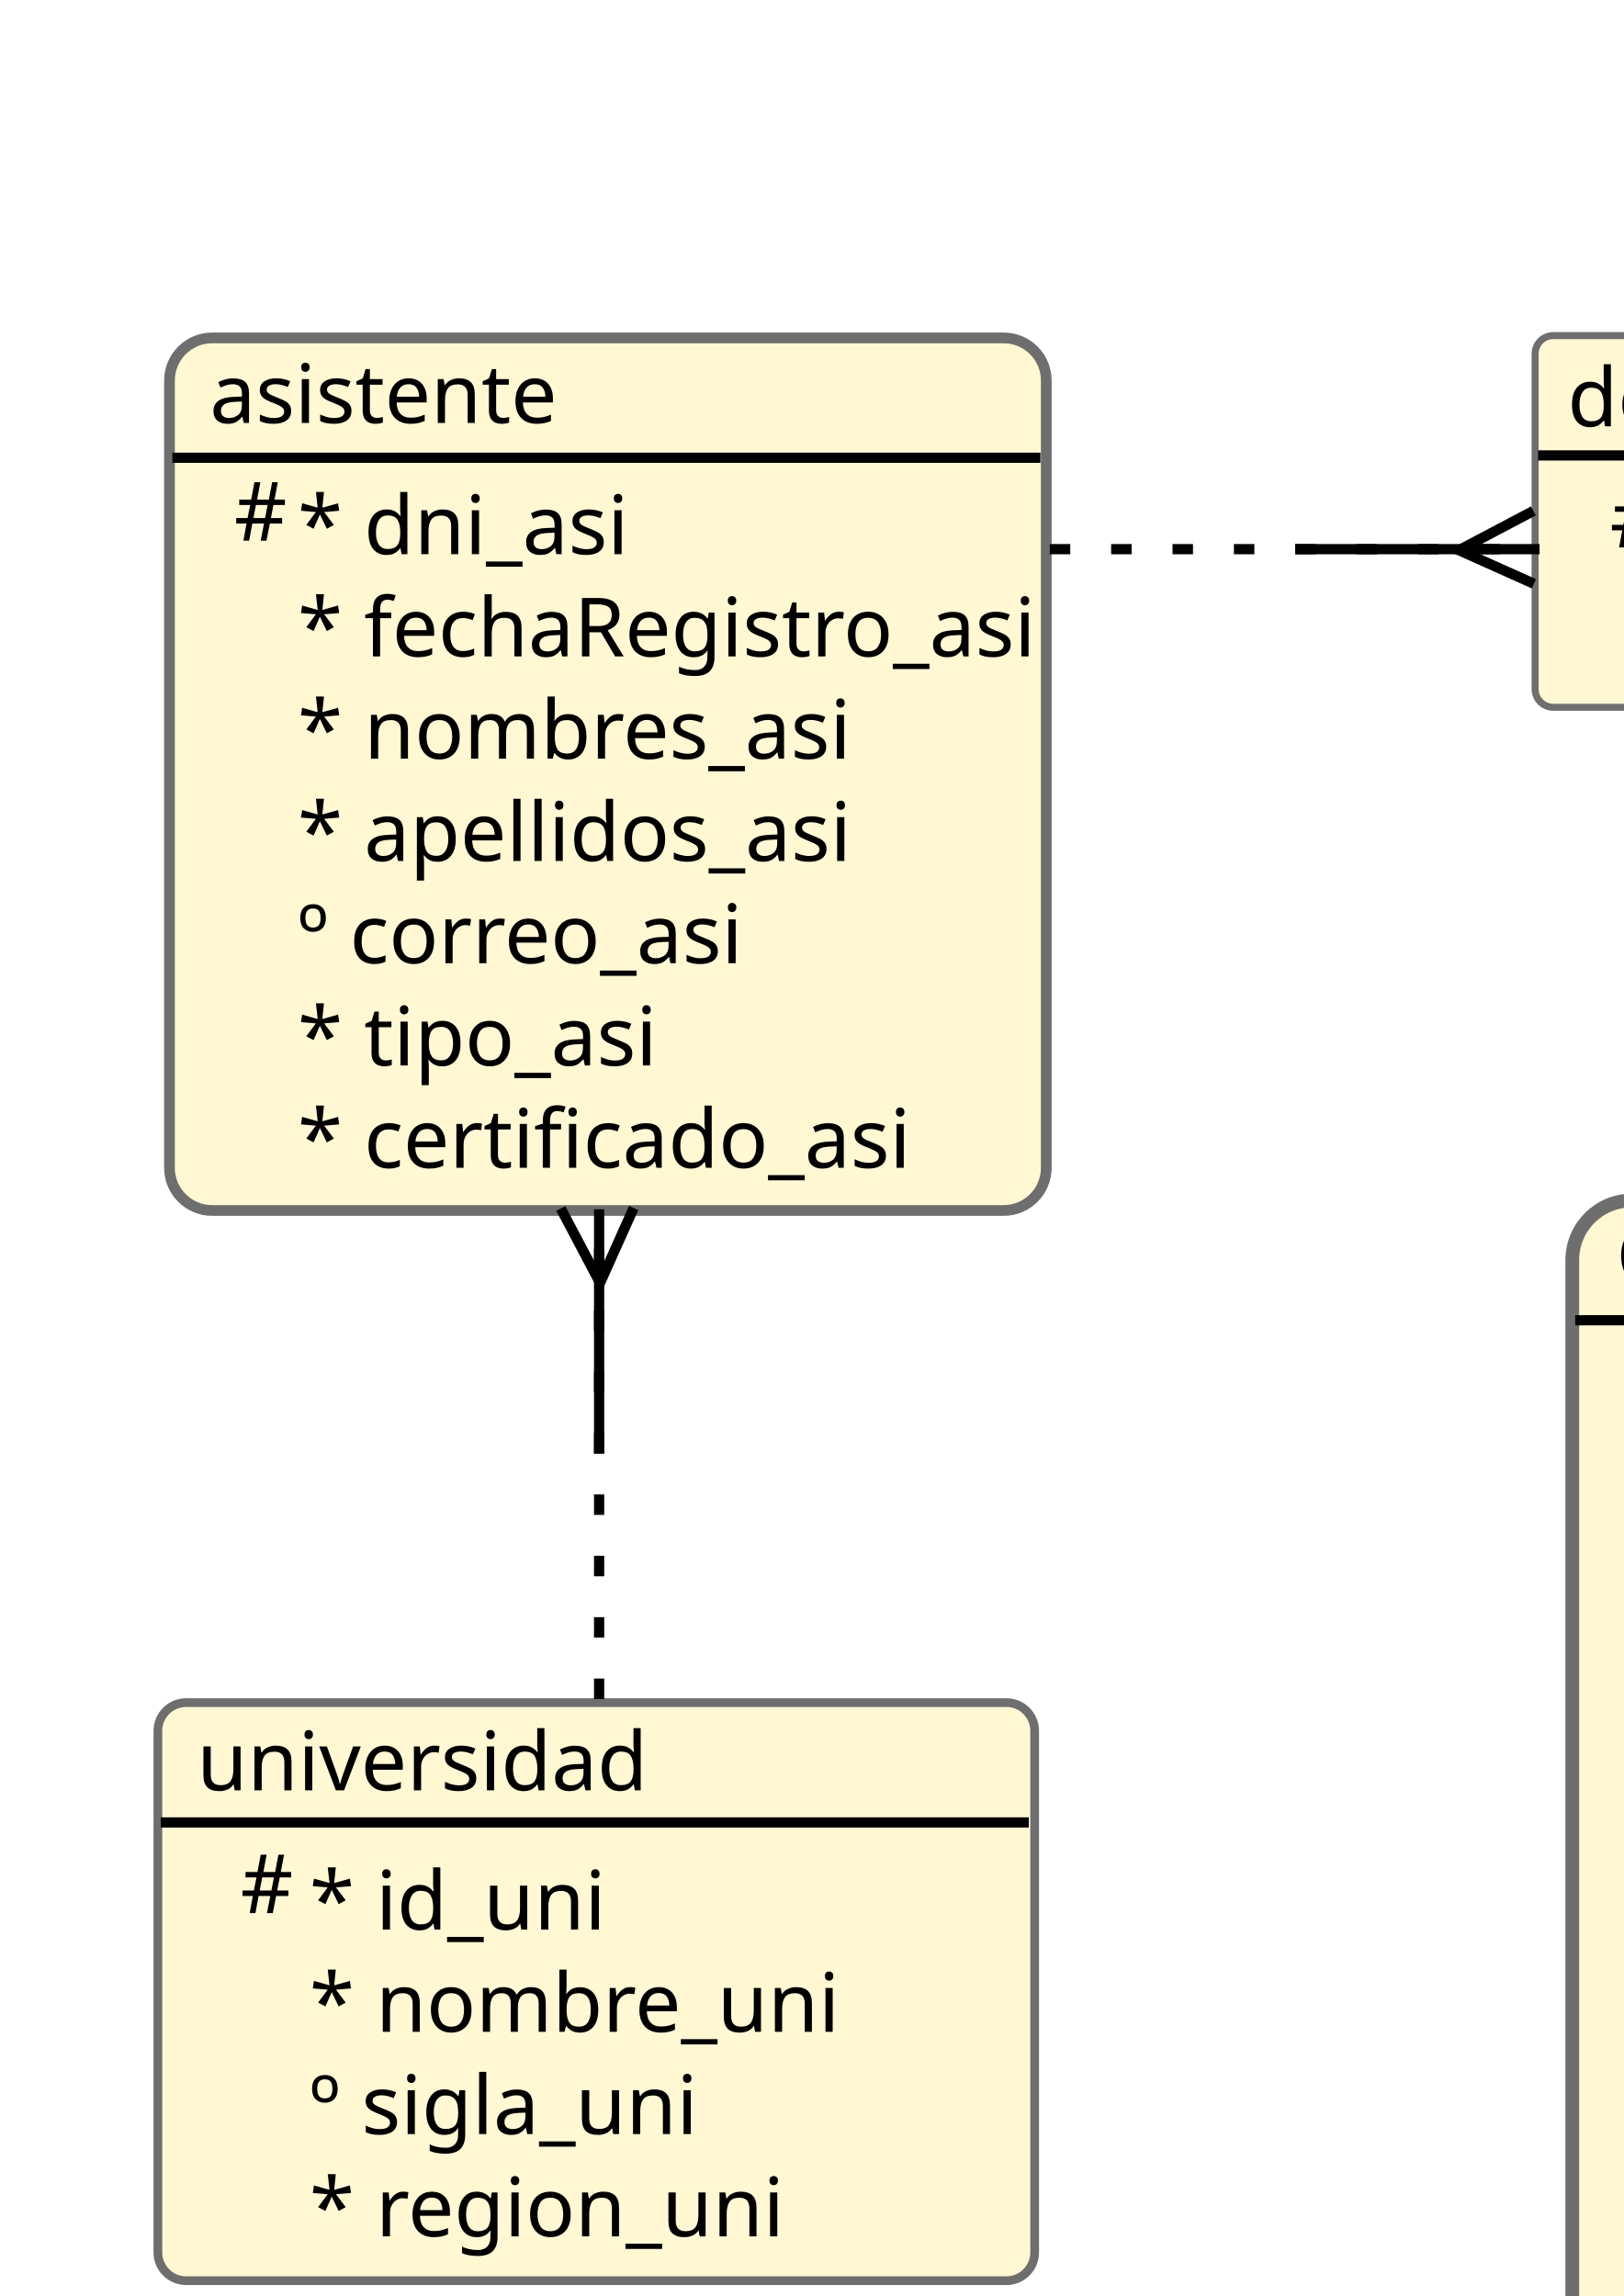
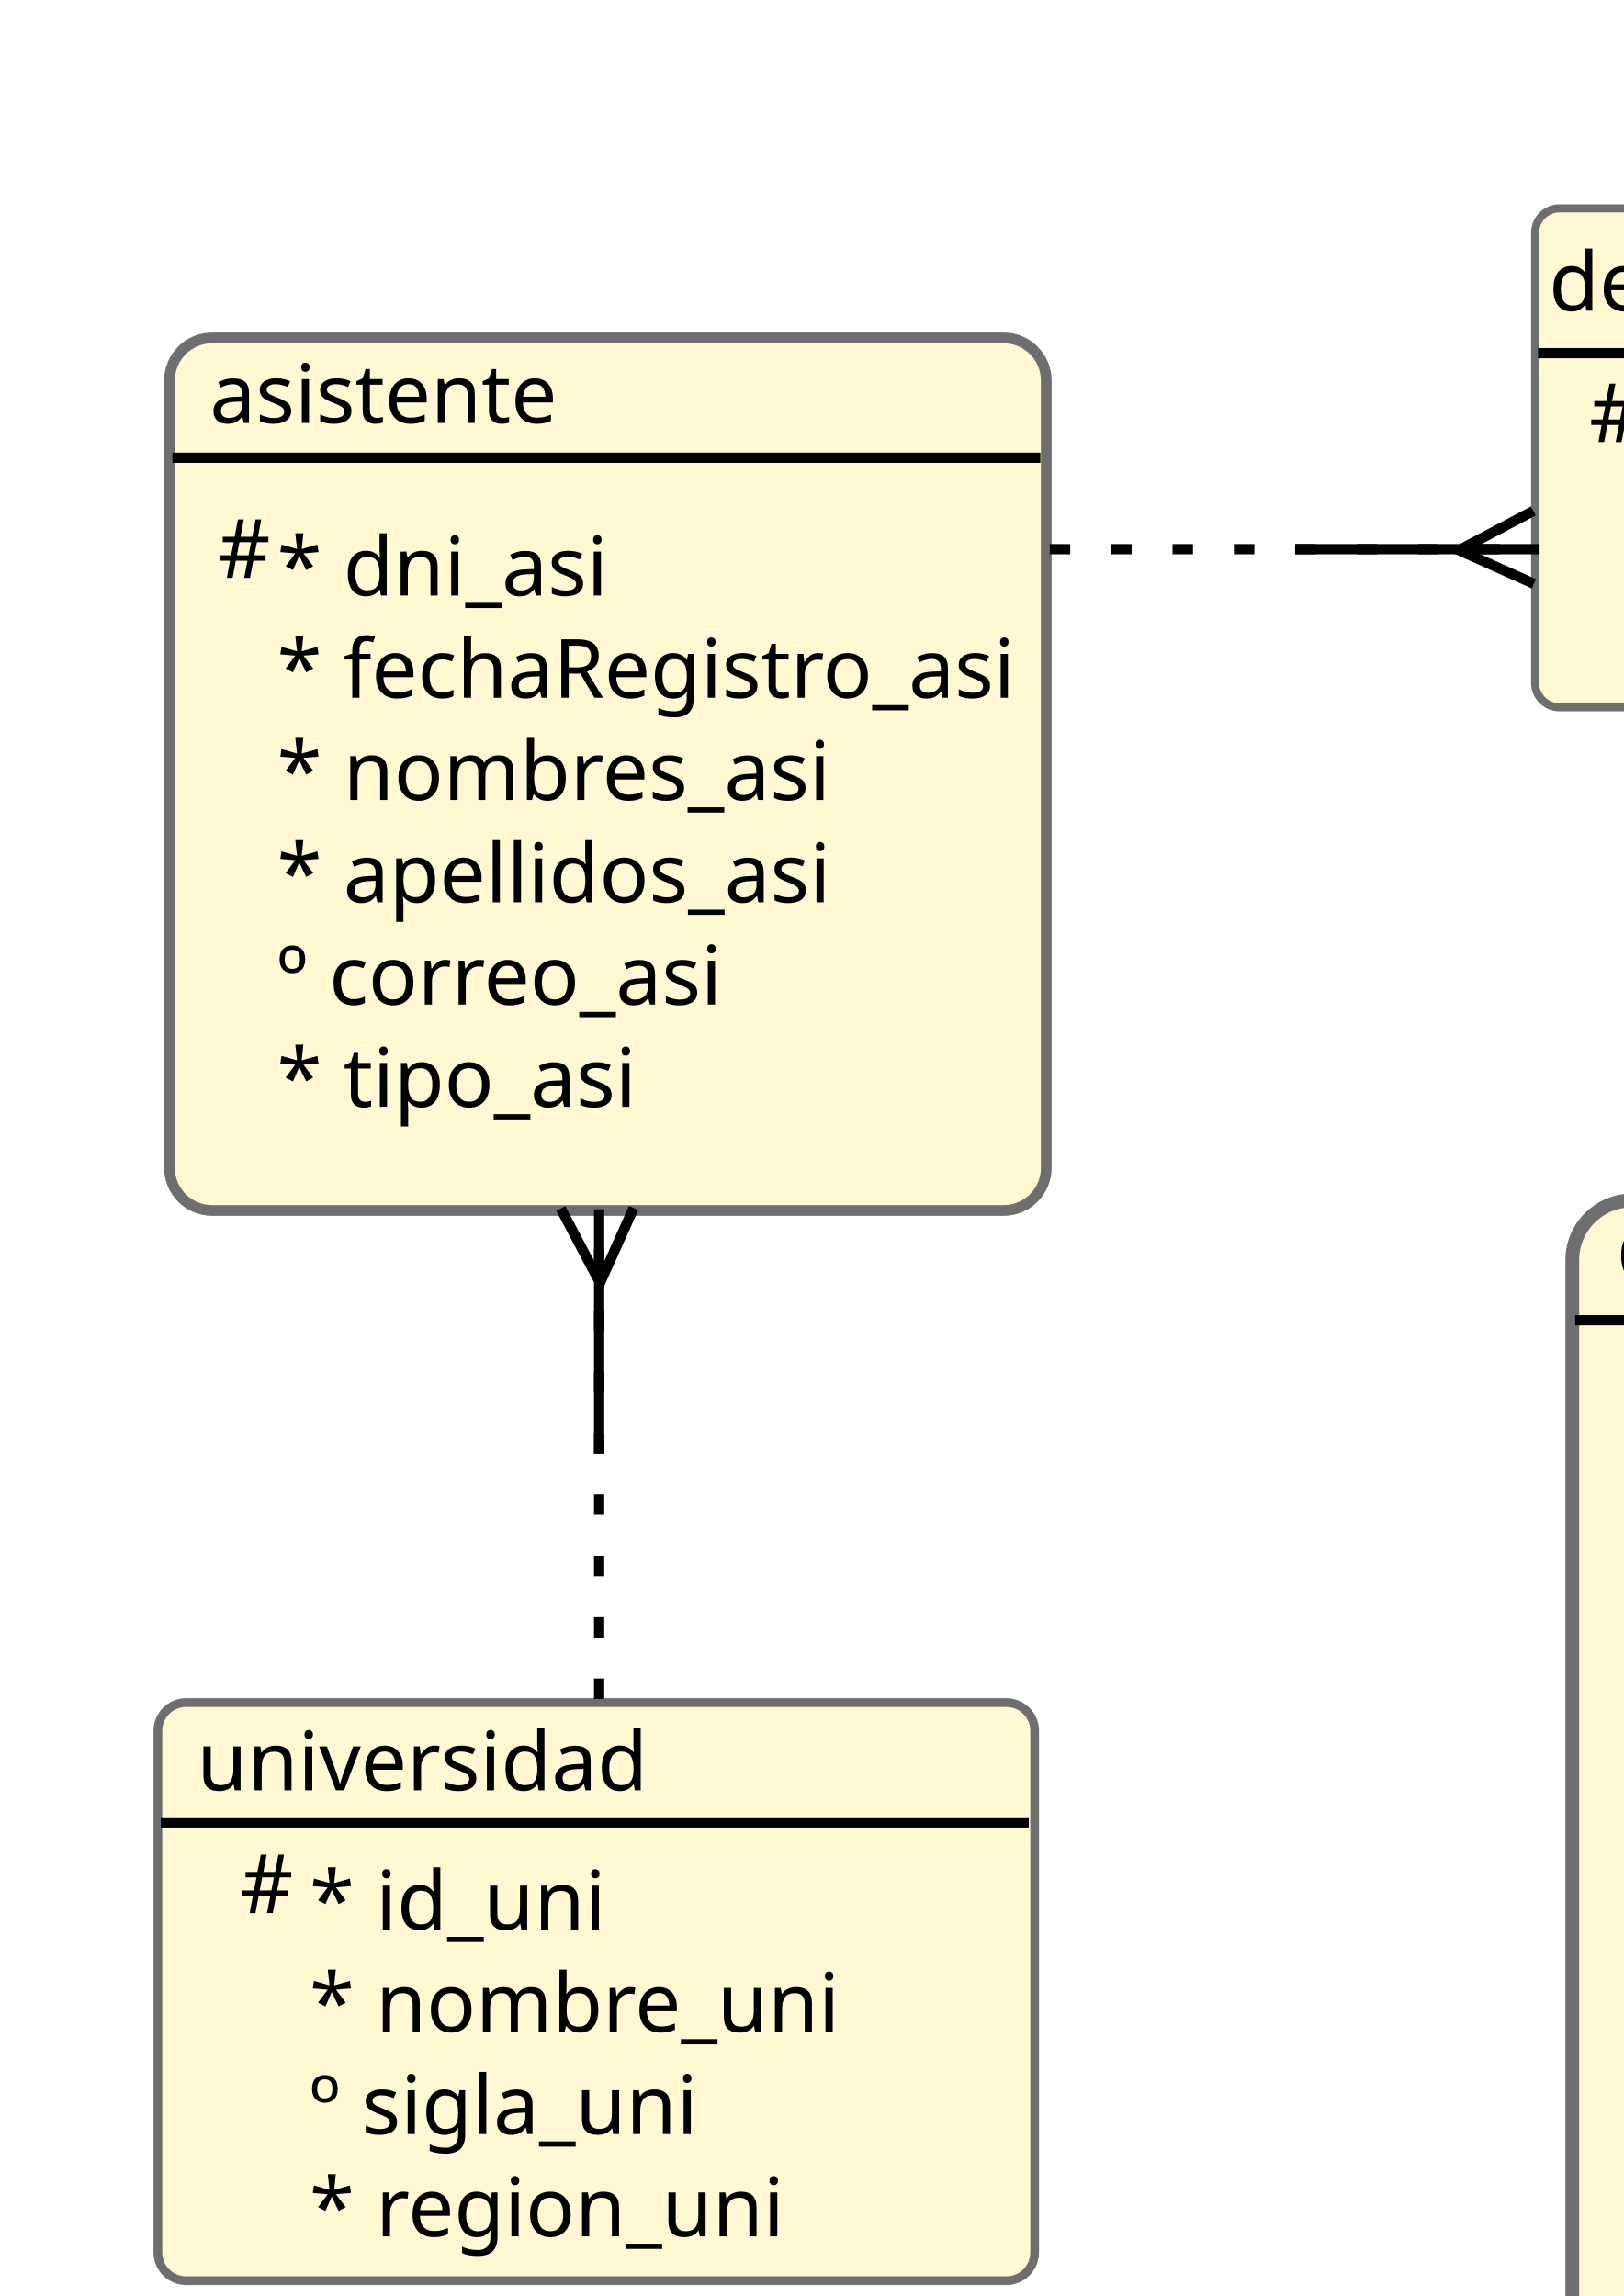
<svg xmlns="http://www.w3.org/2000/svg" width="210mm" height="297mm" id="svg2" version="1.1">
  <defs id="defs4" />
  <g id="layer1">
    <rect style="opacity:0.569;fill:#fff3b1;fill-opacity:1;fill-rule:nonzero;stroke:#000000;stroke-width:5.812;stroke-miterlimit:4;stroke-opacity:1;stroke-dasharray:none;stroke-dashoffset:0" id="rect3809-6-4-24" width="472.499" height="474.825" x="817.869" y="1430.117" ry="23.181" />
    <path style="fill:none;stroke:#000000;stroke-width:5;stroke-linecap:butt;stroke-linejoin:miter;stroke-miterlimit:4;stroke-opacity:1;stroke-dasharray:none" d="m 815.038,1488.429 475.804,-1.01" id="path3811-2-5-8" />
    <rect style="opacity:0.569;fill:#fff3b1;fill-opacity:1;fill-rule:nonzero;stroke:#000000;stroke-width:6.715;stroke-miterlimit:4;stroke-opacity:1;stroke-dasharray:none;stroke-dashoffset:0" id="rect3809-6-4-7" width="501.689" height="596.926" x="768.561" y="586.917" ry="29.142" />
    <path style="fill:none;stroke:#000000;stroke-width:5;stroke-linecap:butt;stroke-linejoin:miter;stroke-miterlimit:4;stroke-opacity:1;stroke-dasharray:none" d="M 770,645.498 1267.857,644.784" id="path3811-2-5-4" />
-     <rect style="opacity:0.569;fill:#fff3b1;fill-opacity:1;fill-rule:nonzero;stroke:#000000;stroke-width:3.424;stroke-miterlimit:4;stroke-opacity:1;stroke-dasharray:none;stroke-dashoffset:0" id="rect3809-6-4-2" width="428.591" height="181.711" x="750.4" y="164.078" ry="8.871" />
+     <rect style="opacity:0.569;fill:#fff3b1;fill-opacity:1;fill-rule:nonzero;stroke:#000000;stroke-width:3.968;stroke-miterlimit:4;stroke-opacity:1;stroke-dasharray:none;stroke-dashoffset:0" id="rect3809-6-4-2" width="428.591" height="243.924" x="750.4" y="101.865" ry="11.909" />
    <rect style="opacity:0.569;fill:#fff3b1;fill-opacity:1;fill-rule:nonzero;stroke:#000000;stroke-width:4.315;stroke-miterlimit:4;stroke-opacity:1;stroke-dasharray:none;stroke-dashoffset:0" id="rect3809-6-4" width="428.591" height="288.479" x="1515.62" y="638.988" ry="14.084" />
    <path style="fill:none;stroke:#000000;stroke-width:5;stroke-linecap:butt;stroke-linejoin:miter;stroke-miterlimit:4;stroke-opacity:1;stroke-dasharray:none" d="m 1517.059,697.57 424.286,0" id="path3811-2-5" />
    <rect style="opacity:0.569;fill:#fff3b1;fill-opacity:1;fill-rule:nonzero;stroke:#000000;stroke-width:4.271;stroke-miterlimit:4;stroke-opacity:1;stroke-dasharray:none;stroke-dashoffset:0" id="rect3809-6" width="428.591" height="282.614" x="77.175" y="832.415" ry="13.797" />
    <path style="fill:none;stroke:#000000;stroke-width:5;stroke-linecap:butt;stroke-linejoin:miter;stroke-miterlimit:4;stroke-opacity:1;stroke-dasharray:none" d="m 78.613,890.997 424.286,0" id="path3811-2" />
    <rect style="opacity:0.569;fill:#fff3b1;fill-opacity:1;fill-rule:nonzero;stroke:#000000;stroke-width:5.247;stroke-miterlimit:4;stroke-opacity:1;stroke-dasharray:none;stroke-dashoffset:0" id="rect3809" width="428.591" height="426.596" x="82.847" y="165.209" ry="20.827" />
    <path style="fill:none;stroke:#000000;stroke-width:5;stroke-linecap:butt;stroke-linejoin:miter;stroke-miterlimit:4;stroke-opacity:1;stroke-dasharray:none" d="m 84.286,223.791 424.286,0" id="path3811" />
    <text xml:space="preserve" style="font-size:40px;font-style:normal;font-weight:normal;line-height:125%;letter-spacing:0px;word-spacing:0px;fill:#000000;fill-opacity:1;stroke:none;font-family:Sans" x="102.516" y="206.793" id="text2985">
      <tspan id="tspan2987" x="102.516" y="206.793">asistente</tspan>
    </text>
-     <text xml:space="preserve" style="font-size:40px;font-style:normal;font-weight:normal;line-height:125%;letter-spacing:0px;word-spacing:0px;fill:#000000;fill-opacity:1;stroke:none;font-family:Sans" x="766.235" y="208.466" id="text2989">
-       <tspan id="tspan2991" x="766.235" y="208.466">detalle_asistencia</tspan>
+     <text xml:space="preserve" style="font-size:40px;font-style:normal;font-weight:normal;line-height:125%;letter-spacing:0px;word-spacing:0px;fill:#000000;fill-opacity:1;stroke:none;font-family:Sans" x="757.144" y="151.898" id="text2989">
+       <tspan id="tspan2991" x="757.144" y="151.898">detalle_asistencia</tspan>
    </text>
    <text xml:space="preserve" style="font-size:40px;font-style:normal;font-weight:normal;line-height:125%;letter-spacing:0px;word-spacing:0px;fill:#000000;fill-opacity:1;stroke:none;font-family:Sans" x="1533.525" y="682.453" id="text2993">
      <tspan id="tspan2995" x="1533.525" y="682.453">evento</tspan>
    </text>
-     <text xml:space="preserve" style="font-size:40px;font-style:normal;font-weight:normal;line-height:125%;letter-spacing:0px;word-spacing:0px;fill:#000000;fill-opacity:1;stroke:none;font-family:Sans" x="145.494" y="270.923" id="text2997">
-       <tspan x="145.494" y="270.923" id="tspan3007">* dni_asi</tspan>
-       <tspan x="145.494" y="320.923" id="tspan3027">* fechaRegistro_asi</tspan>
-       <tspan x="145.494" y="370.923" id="tspan3001">* nombres_asi</tspan>
-       <tspan x="145.494" y="420.923" id="tspan3003">* apellidos_asi</tspan>
-       <tspan x="145.494" y="470.923" id="tspan3011">º correo_asi</tspan>
-       <tspan x="145.494" y="520.922" id="tspan3189">* tipo_asi</tspan>
-       <tspan x="145.494" y="570.922" id="tspan4252">* certificado_asi</tspan>
-       <tspan x="145.494" y="620.922" id="tspan3005" />
+     <text xml:space="preserve" style="font-size:40px;font-style:normal;font-weight:normal;line-height:125%;letter-spacing:0px;word-spacing:0px;fill:#000000;fill-opacity:1;stroke:none;font-family:Sans" x="135.392" y="291.126" id="text2997">
+       <tspan x="135.392" y="291.126" id="tspan3007">* dni_asi</tspan>
+       <tspan x="135.392" y="341.126" id="tspan3027">* fechaRegistro_asi</tspan>
+       <tspan x="135.392" y="391.126" id="tspan3001">* nombres_asi</tspan>
+       <tspan x="135.392" y="441.126" id="tspan3003">* apellidos_asi</tspan>
+       <tspan x="135.392" y="491.126" id="tspan3011">º correo_asi</tspan>
+       <tspan x="135.392" y="541.126" id="tspan4252">* tipo_asi</tspan>
+       <tspan x="135.392" y="591.126" id="tspan3005" />
    </text>
    <text xml:space="preserve" style="font-size:40px;font-style:normal;font-weight:normal;line-height:125%;letter-spacing:0px;word-spacing:0px;fill:#000000;fill-opacity:1;stroke:none;font-family:Sans" x="96.286" y="875.283" id="text3015">
      <tspan id="tspan3017" x="96.286" y="875.283">universidad</tspan>
    </text>
    <text xml:space="preserve" style="font-size:40px;font-style:normal;font-weight:normal;line-height:125%;letter-spacing:0px;word-spacing:0px;fill:#000000;fill-opacity:1;stroke:none;font-family:Sans" x="151.271" y="943.352" id="text3019">
      <tspan id="tspan3021" x="151.271" y="943.352">* id_uni</tspan>
      <tspan x="151.271" y="993.352" id="tspan3023">* nombre_uni</tspan>
      <tspan x="151.271" y="1043.352" id="tspan3269">º sigla_uni</tspan>
      <tspan x="151.271" y="1093.352" id="tspan3025">* region_uni</tspan>
    </text>
    <text xml:space="preserve" style="font-size:40px;font-style:normal;font-weight:normal;line-height:125%;letter-spacing:0px;word-spacing:0px;fill:#000000;fill-opacity:1;stroke:none;font-family:Sans" x="1594.329" y="751.693" id="text3029">
      <tspan id="tspan3031" x="1594.329" y="751.693">* id_eve</tspan>
      <tspan x="1594.329" y="801.693" id="tspan3033">* nombre_eve</tspan>
      <tspan x="1594.329" y="851.693" id="tspan3035">* fechaInicio_eve</tspan>
      <tspan x="1594.329" y="901.693" id="tspan4365">* fechaFin_eve</tspan>
    </text>
-     <text xml:space="preserve" style="font-size:40px;font-style:normal;font-weight:normal;line-height:125%;letter-spacing:0px;word-spacing:0px;fill:#000000;fill-opacity:1;stroke:none;font-family:Sans" x="829.138" y="269.015" id="text3037">
-       <tspan id="tspan3039" x="829.138" y="269.015">* id_detasi</tspan>
-       <tspan x="829.138" y="319.015" id="tspan4008">* hora_detasi</tspan>
+     <text xml:space="preserve" style="font-size:40px;font-style:normal;font-weight:normal;line-height:125%;letter-spacing:0px;word-spacing:0px;fill:#000000;fill-opacity:1;stroke:none;font-family:Sans" x="813.986" y="217.497" id="text3037">
+       <tspan id="tspan3039" x="813.986" y="217.497">* id_detasi</tspan>
+       <tspan x="813.986" y="267.497" id="tspan4008">* hora_detasi</tspan>
+       <tspan x="813.986" y="317.497" id="tspan3199">* certificado_detasi</tspan>
    </text>
-     <text xml:space="preserve" style="font-size:40px;font-style:normal;font-weight:normal;line-height:125%;letter-spacing:0px;word-spacing:0px;fill:#000000;fill-opacity:1;stroke:none;font-family:Sans" x="114.464" y="264.326" id="text3843">
-       <tspan id="tspan3845" x="114.464" y="264.326">#</tspan>
+     <text xml:space="preserve" style="font-size:40px;font-style:normal;font-weight:normal;line-height:125%;letter-spacing:0px;word-spacing:0px;fill:#000000;fill-opacity:1;stroke:none;font-family:Sans" x="106.383" y="282.509" id="text3843">
+       <tspan id="tspan3845" x="106.383" y="282.509">#</tspan>
    </text>
    <text xml:space="preserve" style="font-size:40px;font-style:normal;font-weight:normal;line-height:125%;letter-spacing:0px;word-spacing:0px;fill:#000000;fill-opacity:1;stroke:none;font-family:Sans" x="117.539" y="935.313" id="text3843-5">
      <tspan id="tspan3845-7" x="117.539" y="935.313">#</tspan>
    </text>
    <text xml:space="preserve" style="font-size:40px;font-style:normal;font-weight:normal;line-height:125%;letter-spacing:0px;word-spacing:0px;fill:#000000;fill-opacity:1;stroke:none;font-family:Sans" x="1552.167" y="745.588" id="text3843-5-8">
      <tspan id="tspan3845-7-7" x="1552.167" y="745.588">#</tspan>
    </text>
-     <path style="fill:none;stroke:#000000;stroke-width:5;stroke-linecap:butt;stroke-linejoin:miter;stroke-miterlimit:4;stroke-opacity:1;stroke-dasharray:none" d="m 751.839,222.66 424.286,0" id="path3811-2-5-1" />
-     <text xml:space="preserve" style="font-size:40px;font-style:normal;font-weight:normal;line-height:125%;letter-spacing:0px;word-spacing:0px;fill:#000000;fill-opacity:1;stroke:none;font-family:Sans" x="786.946" y="267.648" id="text3843-5-8-8">
-       <tspan id="tspan3845-7-7-3" x="786.946" y="267.648">#</tspan>
+     <path style="fill:none;stroke:#000000;stroke-width:5;stroke-linecap:butt;stroke-linejoin:miter;stroke-miterlimit:4;stroke-opacity:1;stroke-dasharray:none" d="m 751.839,172.66 424.286,0" id="path3811-2-5-1" />
+     <text xml:space="preserve" style="font-size:40px;font-style:normal;font-weight:normal;line-height:125%;letter-spacing:0px;word-spacing:0px;fill:#000000;fill-opacity:1;stroke:none;font-family:Sans" x="776.845" y="216.13" id="text3843-5-8-8">
+       <tspan id="tspan3845-7-7-3" x="776.845" y="216.13">#</tspan>
    </text>
    <path style="fill:none;stroke:#000000;stroke-width:5;stroke-linecap:butt;stroke-linejoin:miter;stroke-opacity:1;stroke-miterlimit:4;stroke-dasharray:10,20;marker-end:none;stroke-dashoffset:0" d="m 513.157,268.484 239.406,0" id="path4010" />
    <path style="fill:none;stroke:#000000;stroke-width:5;stroke-linecap:butt;stroke-linejoin:miter;stroke-miterlimit:4;stroke-opacity:1;stroke-dasharray:none;stroke-dashoffset:0;marker-end:none" d="m 633.136,268.484 119.428,0" id="path4010-4" />
    <path style="fill:none;stroke:#000000;stroke-width:5;stroke-linecap:butt;stroke-linejoin:miter;stroke-miterlimit:4;stroke-opacity:1;stroke-dasharray:10, 20;stroke-dashoffset:0;marker-end:none" d="m 984.286,585.637 0,-239.406" id="path4010-5" />
    <path style="fill:none;stroke:#000000;stroke-width:5;stroke-linecap:butt;stroke-linejoin:miter;stroke-miterlimit:4;stroke-opacity:1;stroke-dasharray:none;stroke-dashoffset:0;marker-end:none" d="m 984.286,465.658 0,-119.428" id="path4010-4-3" />
    <path style="fill:none;stroke:#000000;stroke-width:5;stroke-linecap:butt;stroke-linejoin:miter;stroke-miterlimit:4;stroke-opacity:1;stroke-dasharray:10, 20;stroke-dashoffset:0;marker-end:none" d="m 292.857,830.637 0,-239.406" id="path4010-5-7" />
    <path style="fill:none;stroke:#000000;stroke-width:5;stroke-linecap:butt;stroke-linejoin:miter;stroke-miterlimit:4;stroke-opacity:1;stroke-dasharray:none;stroke-dashoffset:0;marker-end:none" d="m 292.857,710.658 0,-119.428" id="path4010-4-3-9" />
    <text xml:space="preserve" style="font-size:40px;font-style:normal;font-weight:normal;line-height:125%;letter-spacing:0px;word-spacing:0px;fill:#000000;fill-opacity:1;stroke:none;font-family:Sans" x="1548.571" y="1505.219" id="text3261">
      <tspan id="tspan3263" x="1548.571" y="1505.219">diseñador: dobled</tspan>
-       <tspan x="1548.571" y="1555.219" id="tspan3267">versión: 0.3.2</tspan>
+       <tspan x="1548.571" y="1555.219" id="tspan3267">versión: 0.3.3</tspan>
      <tspan x="1548.571" y="1605.219" id="tspan3265">fecha: 15/11/2011</tspan>
    </text>
    <text xml:space="preserve" style="font-size:40px;font-style:normal;font-weight:normal;line-height:125%;letter-spacing:0px;word-spacing:0px;fill:#000000;fill-opacity:1;stroke:none;font-family:Sans" x="790" y="628.076" id="text4161">
      <tspan id="tspan4163" x="790" y="628.076">Conferencia</tspan>
    </text>
    <text xml:space="preserve" style="font-size:40px;font-style:normal;font-weight:normal;line-height:125%;letter-spacing:0px;word-spacing:0px;fill:#000000;fill-opacity:1;stroke:none;font-family:Sans" x="850.753" y="1478.15" id="text4165">
      <tspan id="tspan4167" x="850.753" y="1478.15">Ponente</tspan>
    </text>
    <text xml:space="preserve" style="font-size:40px;font-style:normal;font-weight:normal;line-height:125%;letter-spacing:0px;word-spacing:0px;fill:#000000;fill-opacity:1;stroke:none;font-family:Sans" x="883.565" y="1539.45" id="text3037-1">
      <tspan x="883.565" y="1539.45" id="tspan4008-7">* id_pon</tspan>
      <tspan x="883.565" y="1589.45" id="tspan4195">* nombres_pon</tspan>
      <tspan x="883.565" y="1639.45" id="tspan4199">* apellidos_pon</tspan>
      <tspan x="883.565" y="1689.45" id="tspan4205">º especialidad_pon</tspan>
      <tspan x="883.565" y="1739.45" id="tspan4209">º dni_pon</tspan>
      <tspan x="883.565" y="1789.45" id="tspan4201">º telefonoCasa_pon</tspan>
      <tspan x="883.565" y="1839.45" id="tspan4918">º telefonoCelular_pon</tspan>
      <tspan x="883.565" y="1889.45" id="tspan4203">º correo_pon</tspan>
      <tspan x="883.565" y="1939.45" id="tspan4207" />
      <tspan x="883.565" y="1989.45" id="tspan4197" />
    </text>
    <text xml:space="preserve" style="font-size:40px;font-style:normal;font-weight:normal;line-height:125%;letter-spacing:0px;word-spacing:0px;fill:#000000;fill-opacity:1;stroke:none;font-family:Sans" x="845.67" y="697.948" id="text3037-6">
      <tspan id="tspan3039-1" x="845.67" y="697.948">* id_con</tspan>
      <tspan x="845.67" y="747.948" id="tspan4008-2">* tema_con</tspan>
-       <tspan x="845.67" y="797.948" id="tspan4235">* fecha-inicio_con</tspan>
-       <tspan x="845.67" y="847.948" id="tspan4367">* fecha-fin_con</tspan>
+       <tspan x="845.67" y="797.948" id="tspan4235">* fechaInicio_con</tspan>
+       <tspan x="845.67" y="847.948" id="tspan4367">* fechaFin_con</tspan>
      <tspan x="845.67" y="897.948" id="tspan4279">* tipo_con</tspan>
      <tspan x="845.67" y="947.948" id="tspan3183">* aforo_con</tspan>
      <tspan x="845.67" y="997.948" id="tspan3185">* vacantes_con</tspan>
      <tspan x="845.67" y="1047.948" id="tspan3187">* costoEstudiante_con</tspan>
      <tspan x="845.67" y="1097.948" id="tspan3193">* costoProfesional_con</tspan>
      <tspan x="845.67" y="1147.948" id="tspan3195">* lugar_con</tspan>
    </text>
    <text xml:space="preserve" style="font-size:40px;font-style:normal;font-weight:normal;line-height:125%;letter-spacing:0px;word-spacing:0px;fill:#000000;fill-opacity:1;stroke:none;font-family:Sans" x="814.64" y="688.107" id="text3843-5-8-8-7">
      <tspan id="tspan3845-7-7-3-1" x="814.64" y="688.107">#</tspan>
    </text>
    <text xml:space="preserve" style="font-size:40px;font-style:normal;font-weight:normal;line-height:125%;letter-spacing:0px;word-spacing:0px;fill:#000000;fill-opacity:1;stroke:none;font-family:Sans" x="848.25" y="1532.466" id="text3843-5-8-8-7-8">
      <tspan id="tspan3845-7-7-3-1-9" x="848.25" y="1532.466">#</tspan>
    </text>
    <path style="fill:none;stroke:#000000;stroke-width:5;stroke-linecap:butt;stroke-linejoin:miter;stroke-miterlimit:4;stroke-opacity:1;stroke-dasharray:10, 20;stroke-dashoffset:0;marker-end:none" d="m 1512.434,774.197 -239.406,0" id="path4010-5-2" />
    <path style="fill:none;stroke:#000000;stroke-width:5;stroke-linecap:butt;stroke-linejoin:miter;stroke-miterlimit:4;stroke-opacity:1;stroke-dasharray:none;stroke-dashoffset:0;marker-end:none" d="m 1392.456,774.197 -119.428,0" id="path4010-4-3-0" />
    <path style="fill:none;stroke:#000000;stroke-width:5;stroke-linecap:butt;stroke-linejoin:miter;stroke-miterlimit:4;stroke-opacity:1;stroke-dasharray:10, 20;stroke-dashoffset:0;marker-end:none" d="m 1017.896,1426.424 0,-239.406" id="path4010-5-2-5" />
    <path style="fill:none;stroke:#000000;stroke-width:5;stroke-linecap:butt;stroke-linejoin:miter;stroke-miterlimit:4;stroke-opacity:1;stroke-dasharray:none;stroke-dashoffset:0;marker-end:none" d="m 1017.896,1306.446 0,-119.428" id="path4010-4-3-0-9" />
    <path style="fill:none;stroke:#000000;stroke-width:5;stroke-linecap:butt;stroke-linejoin:miter;stroke-opacity:1;stroke-miterlimit:4;stroke-dasharray:none" d="m 749.533,249.796 -36.365,19.193 36.618,16.415" id="path4369" />
    <path style="fill:none;stroke:#000000;stroke-width:5;stroke-linecap:butt;stroke-linejoin:miter;stroke-miterlimit:4;stroke-opacity:1;stroke-dasharray:none" d="m 966.085,346.392 19.193,36.365 16.415,-36.618" id="path4369-2" />
    <path style="fill:none;stroke:#000000;stroke-width:5;stroke-linecap:butt;stroke-linejoin:miter;stroke-miterlimit:4;stroke-opacity:1;stroke-dasharray:none" d="m 998.908,1186.504 19.193,36.365 16.415,-36.618" id="path4369-5" />
    <path style="fill:none;stroke:#000000;stroke-width:5;stroke-linecap:butt;stroke-linejoin:miter;stroke-miterlimit:4;stroke-opacity:1;stroke-dasharray:none" d="m 1271.46,792.715 36.365,-19.193 -36.618,-16.415" id="path4369-6" />
    <path style="fill:none;stroke:#000000;stroke-width:5;stroke-linecap:butt;stroke-linejoin:miter;stroke-miterlimit:4;stroke-opacity:1;stroke-dasharray:none" d="m 274.13,590.849 19.193,36.365 16.415,-36.618" id="path4369-3" />
  </g>
</svg>
